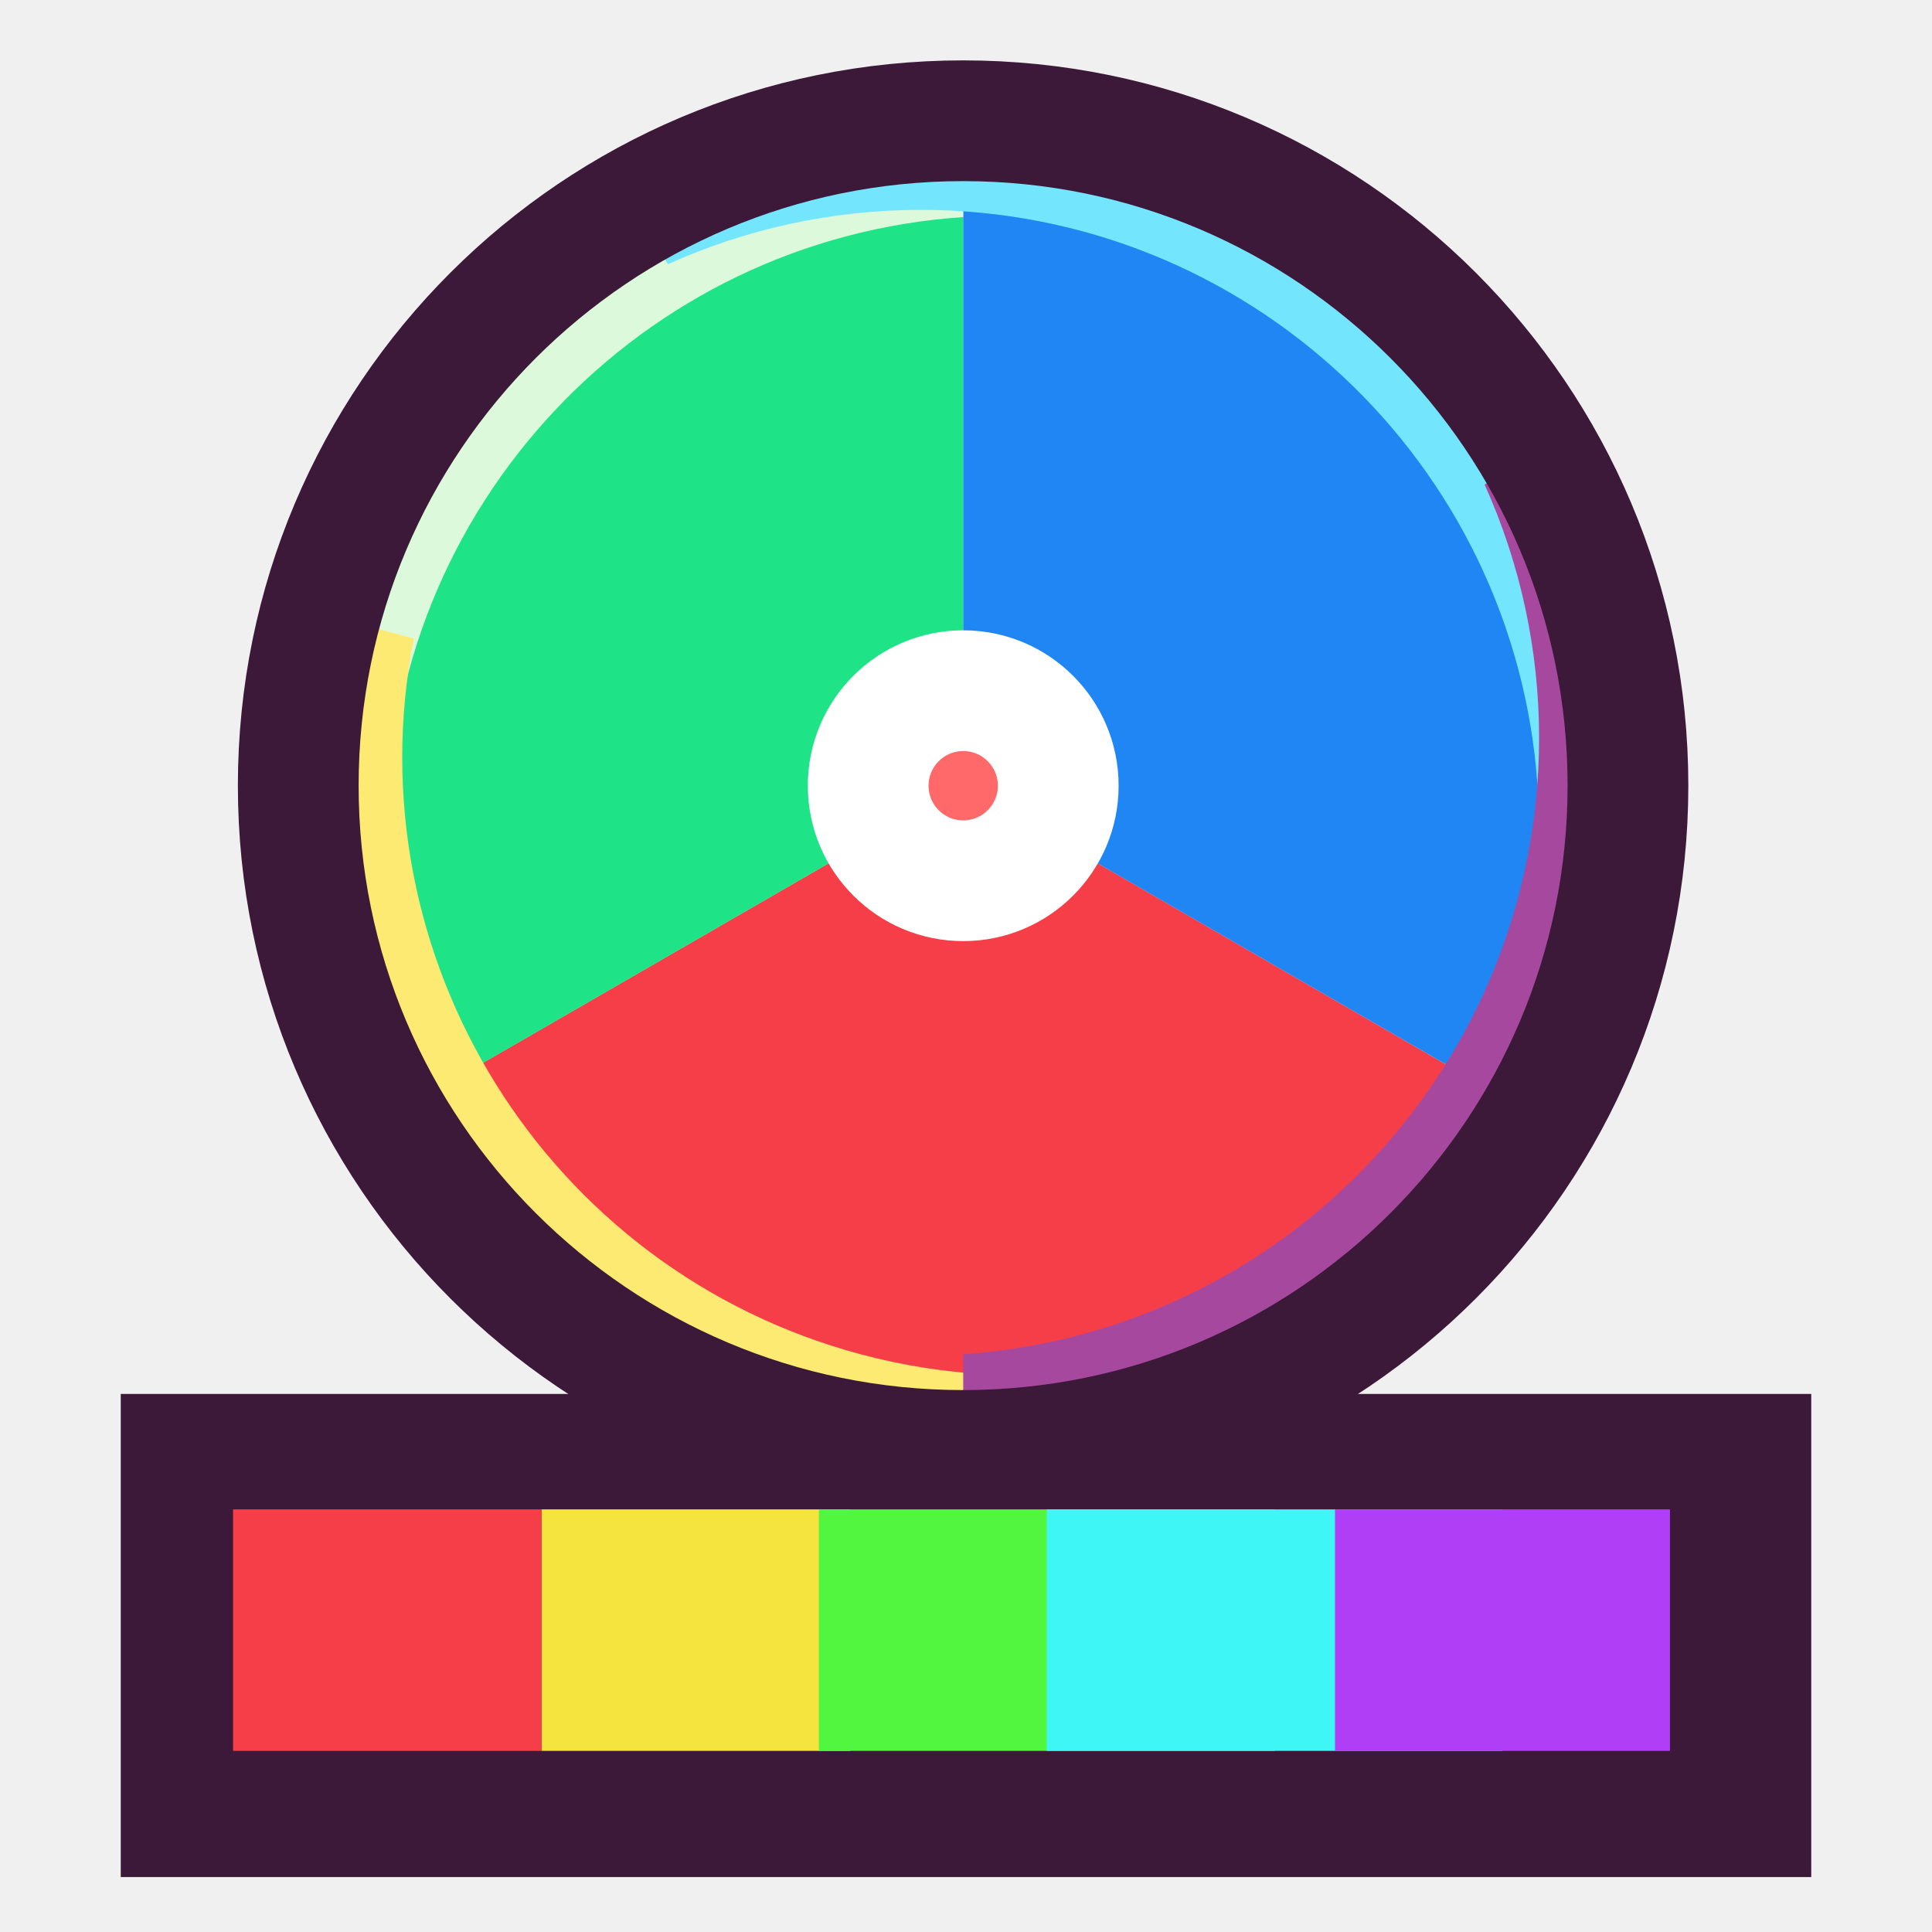
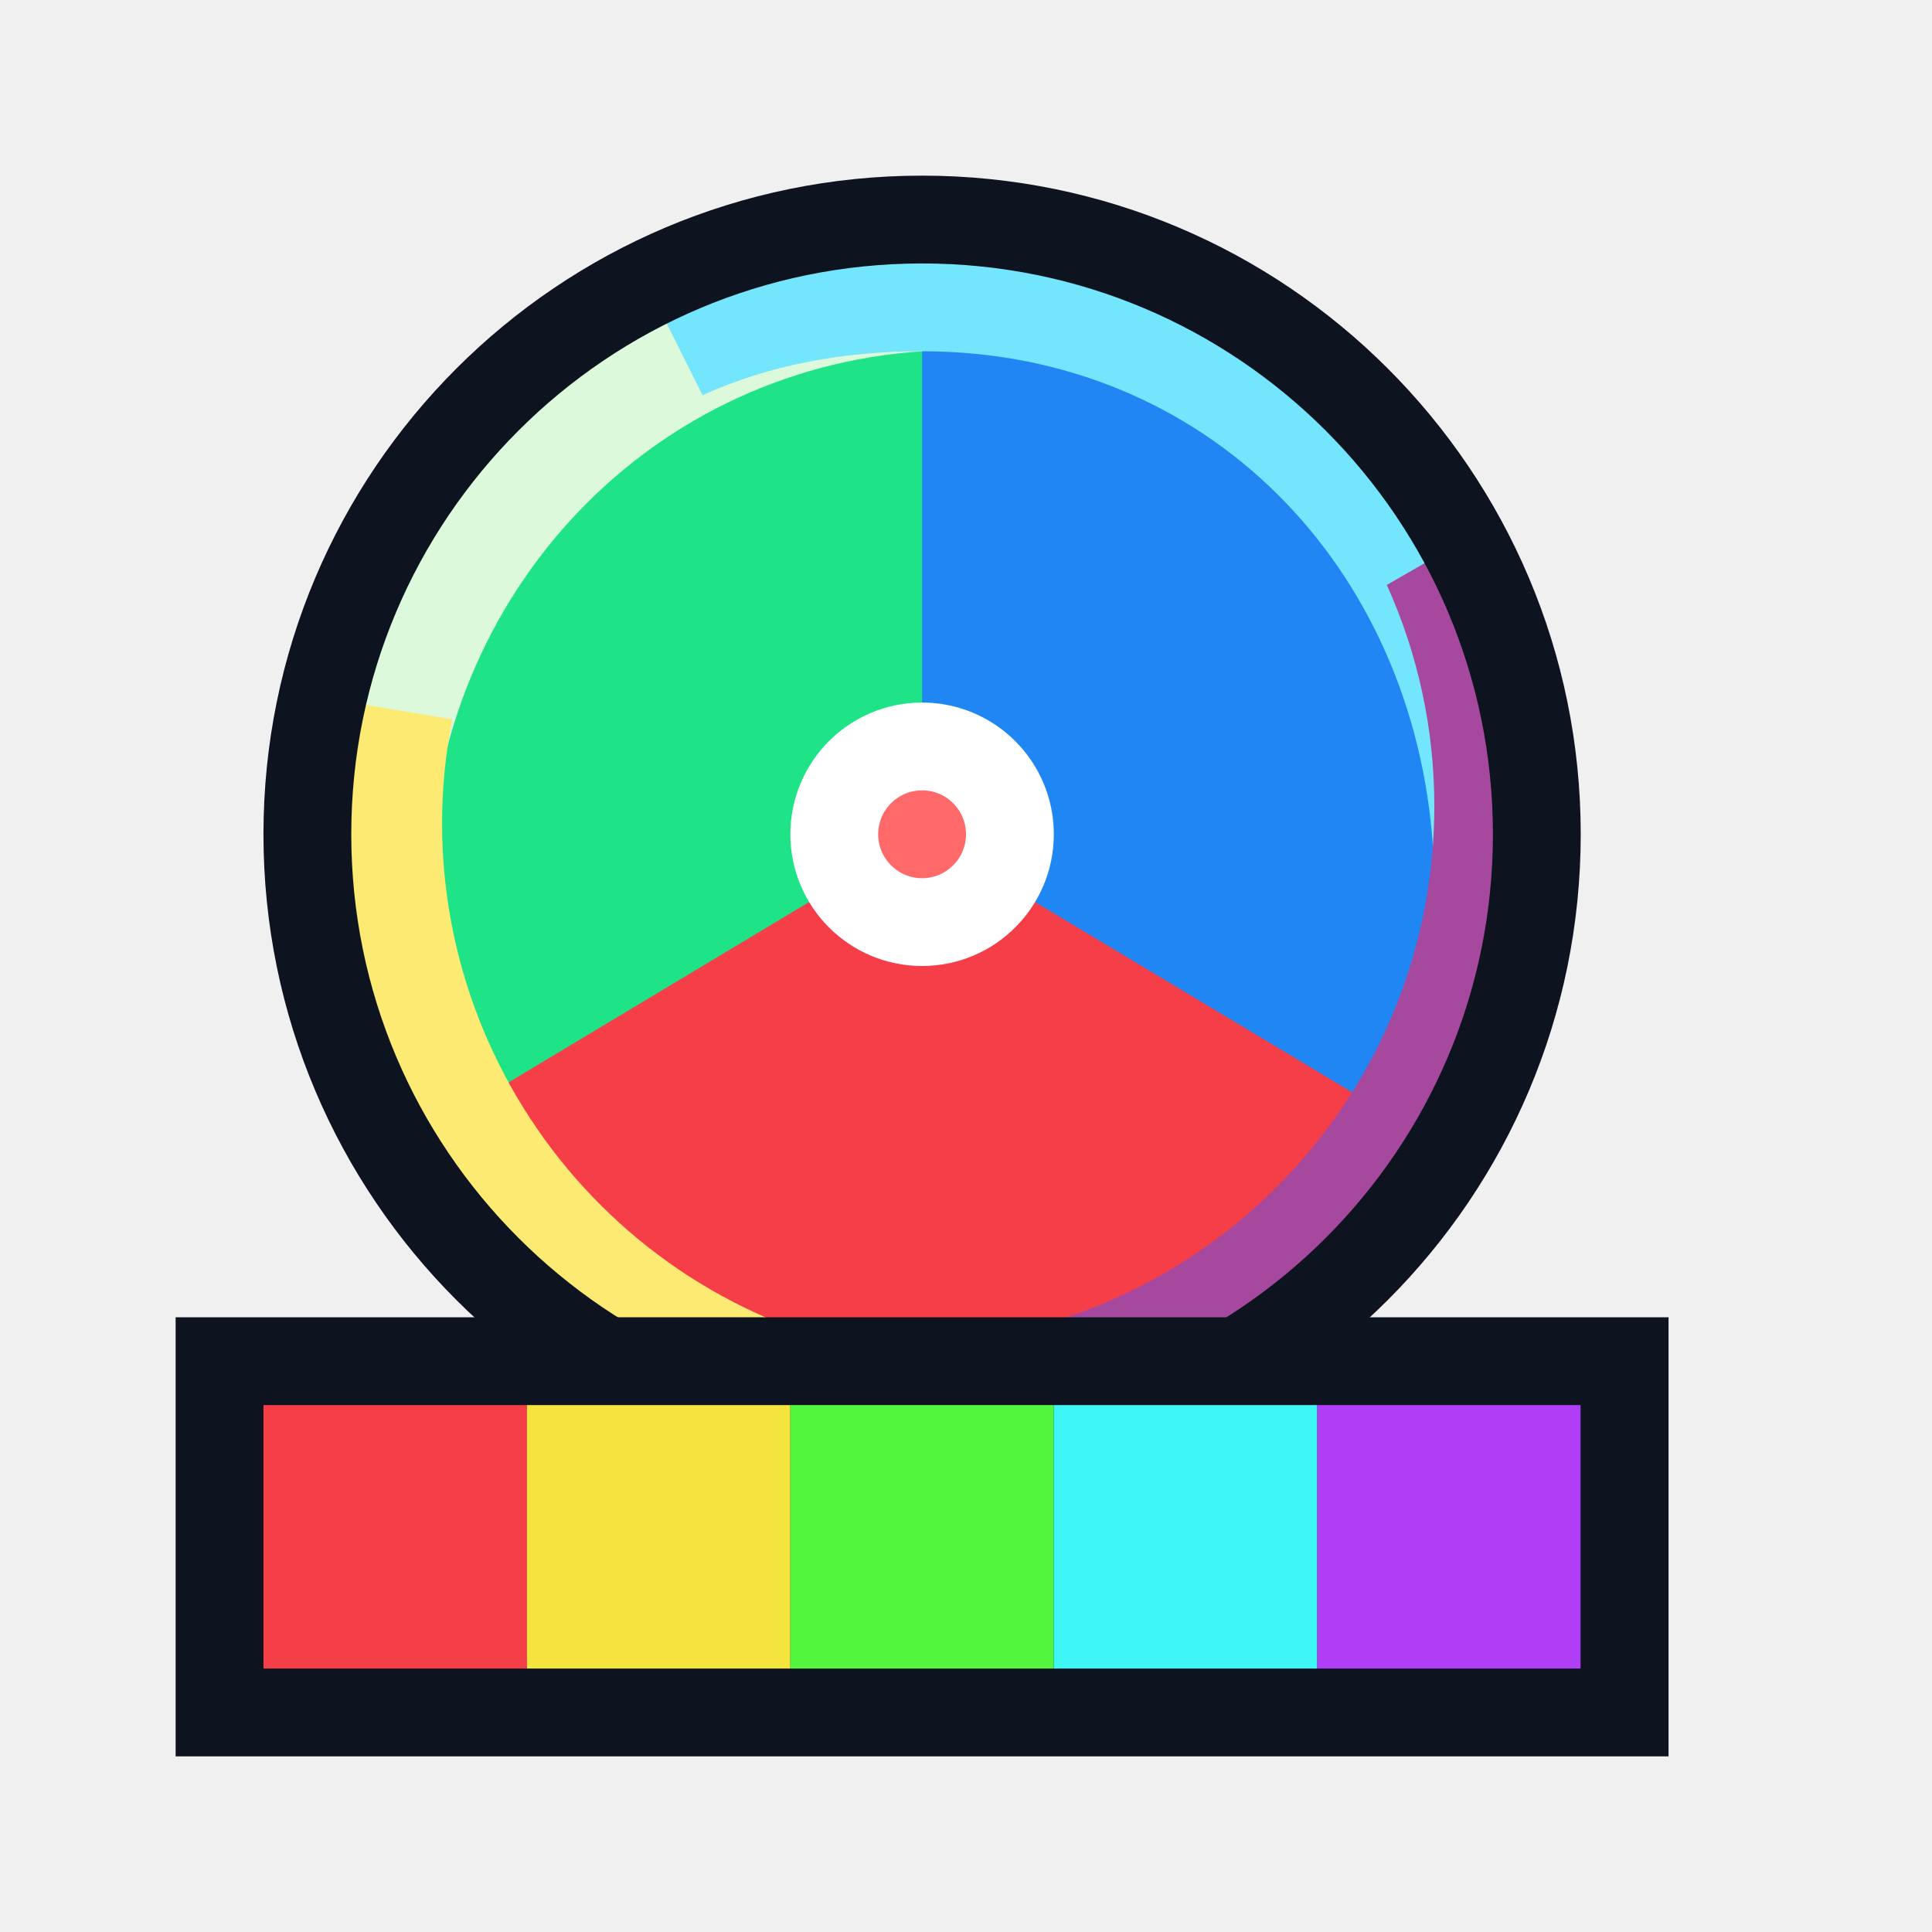
- <svg xmlns="http://www.w3.org/2000/svg" width="100%" height="100%" viewBox="0 0 16 16" fill-rule="evenodd" stroke-linecap="round" stroke-linejoin="round" stroke-miterlimit="1.5">
+ <svg xmlns="http://www.w3.org/2000/svg" width="100%" height="100%" viewBox="0 0 22 22" fill-rule="evenodd" stroke-linecap="round" stroke-linejoin="round" stroke-miterlimit="1.5">
  <g fill-rule="nonzero">
-     <path d="M12.746 9.26c-.983 1.701-2.805 2.753-4.769 2.753a5.51 5.51 0 0 1-4.769-2.754l4.769-2.753 4.769 2.754z" fill="#f63e48" />
-     <path d="M3.208 9.26c-.983-1.702-.982-3.805 0-5.507S6.012 1 7.977 1v5.506L3.208 9.26z" fill="#1ee387" />
-     <path d="M7.977 1c1.965 0 3.786 1.052 4.769 2.753s.982 3.805 0 5.507L7.977 6.507V1z" fill="#1f86f4" />
+     <path d="M16.5 9.5c0 5.059-2.339 6-5.89 6-3.065 0-6.11-.94-6.11-6h6.137H16.5z" fill="#f63e48" />
+     <path d="M5.5 12.5c-1-1-2.041-3.958-.863-6 1.135-1.966 3.594-2.931 5.863-3 .089-.003 5 3 5 3l-10 6z" fill="#1ee387" />
+     <path d="M10.5 3.5c2.358 0 4.479.918 5.833 2.849 1.398 1.994-.221 6.175-.833 6.151l-5-3v-6z" fill="#1f86f4" />
  </g>
-   <circle cx="7.977" cy="6.507" r=".787" fill="#ff6969" stroke="#fff" />
+   <circle cx="10.5" cy="9.5" r="1" fill="#ff6969" stroke="#fff" />
  <g fill-rule="nonzero">
-     <path d="M7.977 1.798c-2.662.177-4.769 2.395-4.769 5.101 0 .749.161 1.46.451 2.101l-.451.26c-.983-1.702-.982-3.805 0-5.507S6.012 1 7.977 1v.798z" fill="#dcfadb" />
-     <path d="M3.427 5.288a5.12 5.12 0 0 0 3.694 5.926c.723.194 1.451.222 2.145.109l.135.502a5.51 5.51 0 0 1-6.744-6.744l.77.207z" fill="#fcea73" />
-     <path d="M12.733 6.507a5.12 5.12 0 0 0-5.102-4.769c-.748 0-1.459.161-2.1.45l-.26-.45a5.51 5.51 0 0 1 8.26 4.769h-.798z" fill="#73e5fc" />
-     <path d="M7.977 11.215a5.12 5.12 0 0 0 4.769-5.102 5.1 5.1 0 0 0-.451-2.1l.451-.26c.982 1.702.982 3.805 0 5.506s-2.804 2.754-4.769 2.754v-.798z" fill="#a6499e" />
+     <path d="M10.5 4c-3.194.213-5.613 2.877-5.613 6.125a6.11 6.11 0 0 0 .54 2.52l-.541.312C3.707 10.915 3.206 7.901 5 6c1.055-2.109 3.142-3.5 5.5-3.5V4z" fill="#dcfadb" />
+     <path d="M5.15 8.19a6.14 6.14 0 0 0 4.432 7.113c.868.233 1.742.267 2.575.13l.162.604a6.62 6.62 0 0 1-6.384-1.711C4.268 12.659 3.392 10.278 4.002 8l1.148.19z" fill="#fcea73" />
+     <path d="M16.318 9.653C16.105 6.459 13.748 4 10.5 4c-.898 0-1.731.153-2.5.5l-.5-1c2.042-1.179 4.428-.749 6.471.43s3.304 3.365 3.304 5.723h-.957z" fill="#73e5fc" />
+     <path d="M10.61 15.304a6.14 6.14 0 0 0 5.723-6.123 6.11 6.11 0 0 0-.541-2.52l.541-.312c1.179 2.042 1.179 4.566 0 6.608s-3.365 3.304-5.723 3.304v-.957z" fill="#a6499e" />
  </g>
-   <circle cx="7.976" cy="6.506" r="5.506" fill="none" stroke="#3d1939" />
-   <path d="M1 11.544h14v4.001H1z" fill="#3d1939" />
-   <path d="M1.93 12.5h2.556v2H1.93z" fill="#f63e48" />
-   <path d="M4.486 12.5h2.556v2H4.486z" fill="#f6e43e" />
-   <path d="M6.782 12.5h3.774v2H6.782z" fill="#53f63e" />
-   <path d="M8.669 12.5h3.774v2H8.669z" fill="#3ef6f6" />
-   <path d="M11.056 12.5h2.774v2h-2.774z" fill="#af3ef6" />
+   <circle cx="10.5" cy="9.5" r="7" fill="none" stroke="#0e141f" />
+   <path d="M2 15h17v5H2z" fill="#0e141f" />
+   <path d="M3 16h3v3H3z" fill="#f63e48" />
+   <path d="M6 16h3v3H6z" fill="#f6e43e" />
+   <path d="M9 16h3v3H9z" fill="#53f63e" />
+   <path d="M12 16h3v3h-3z" fill="#3ef6f6" />
+   <path d="M15 16h2.998v3H15z" fill="#af3ef6" />
</svg>
